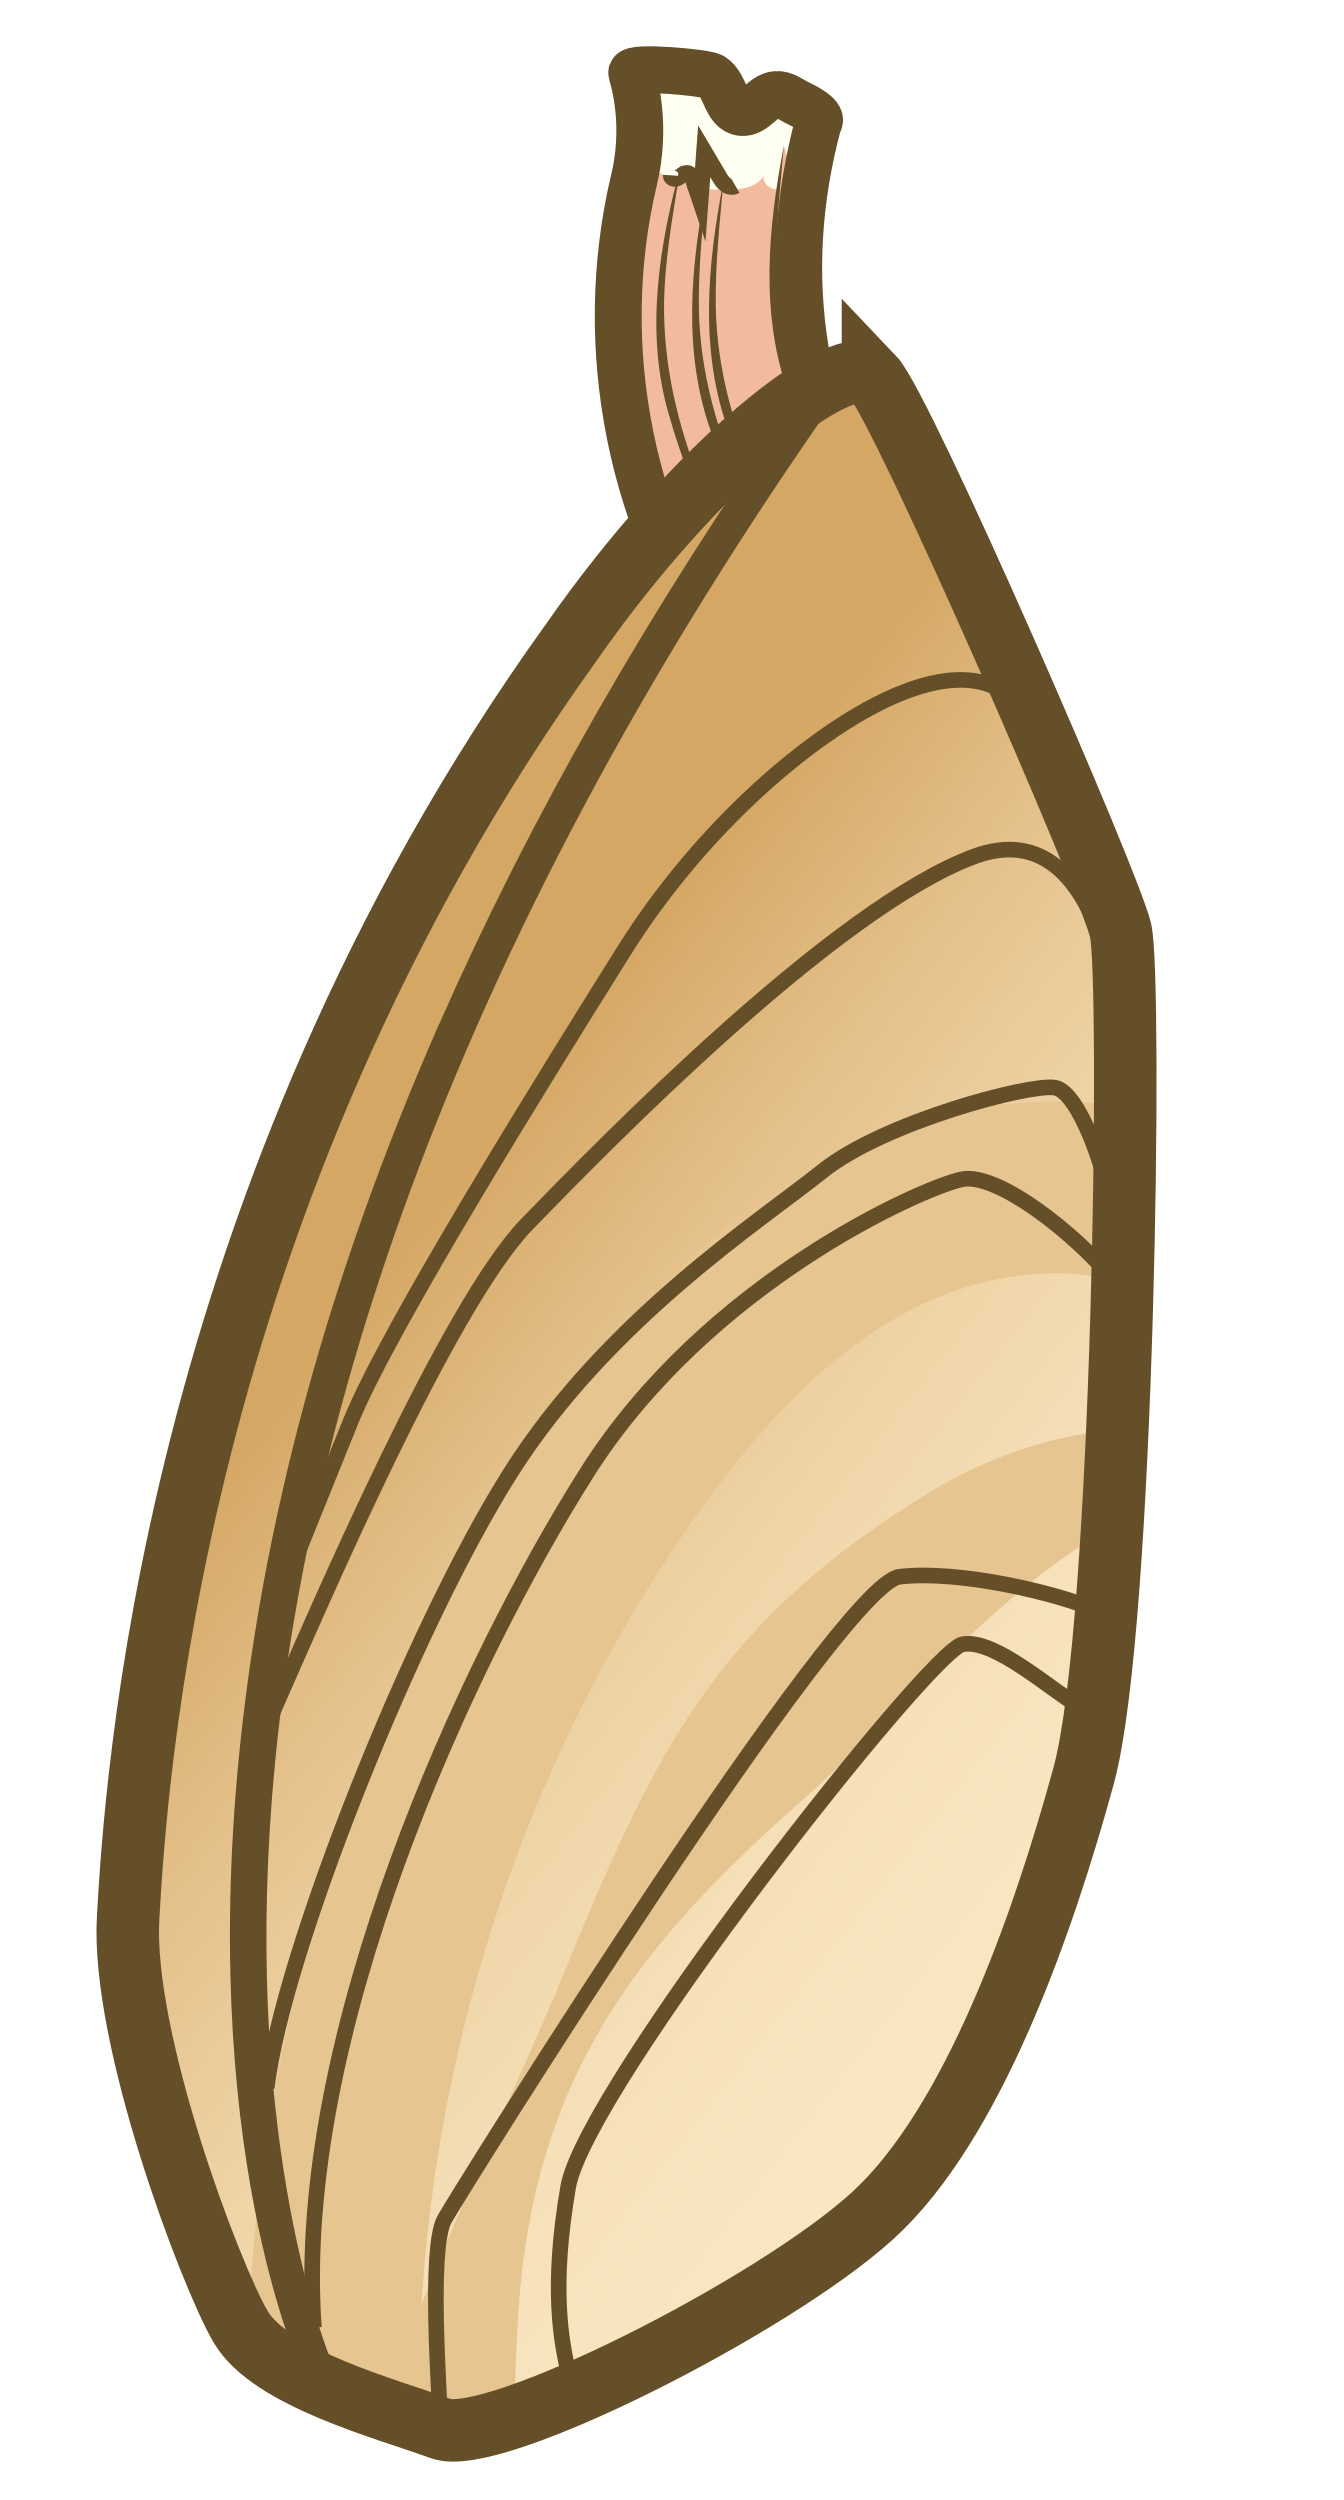
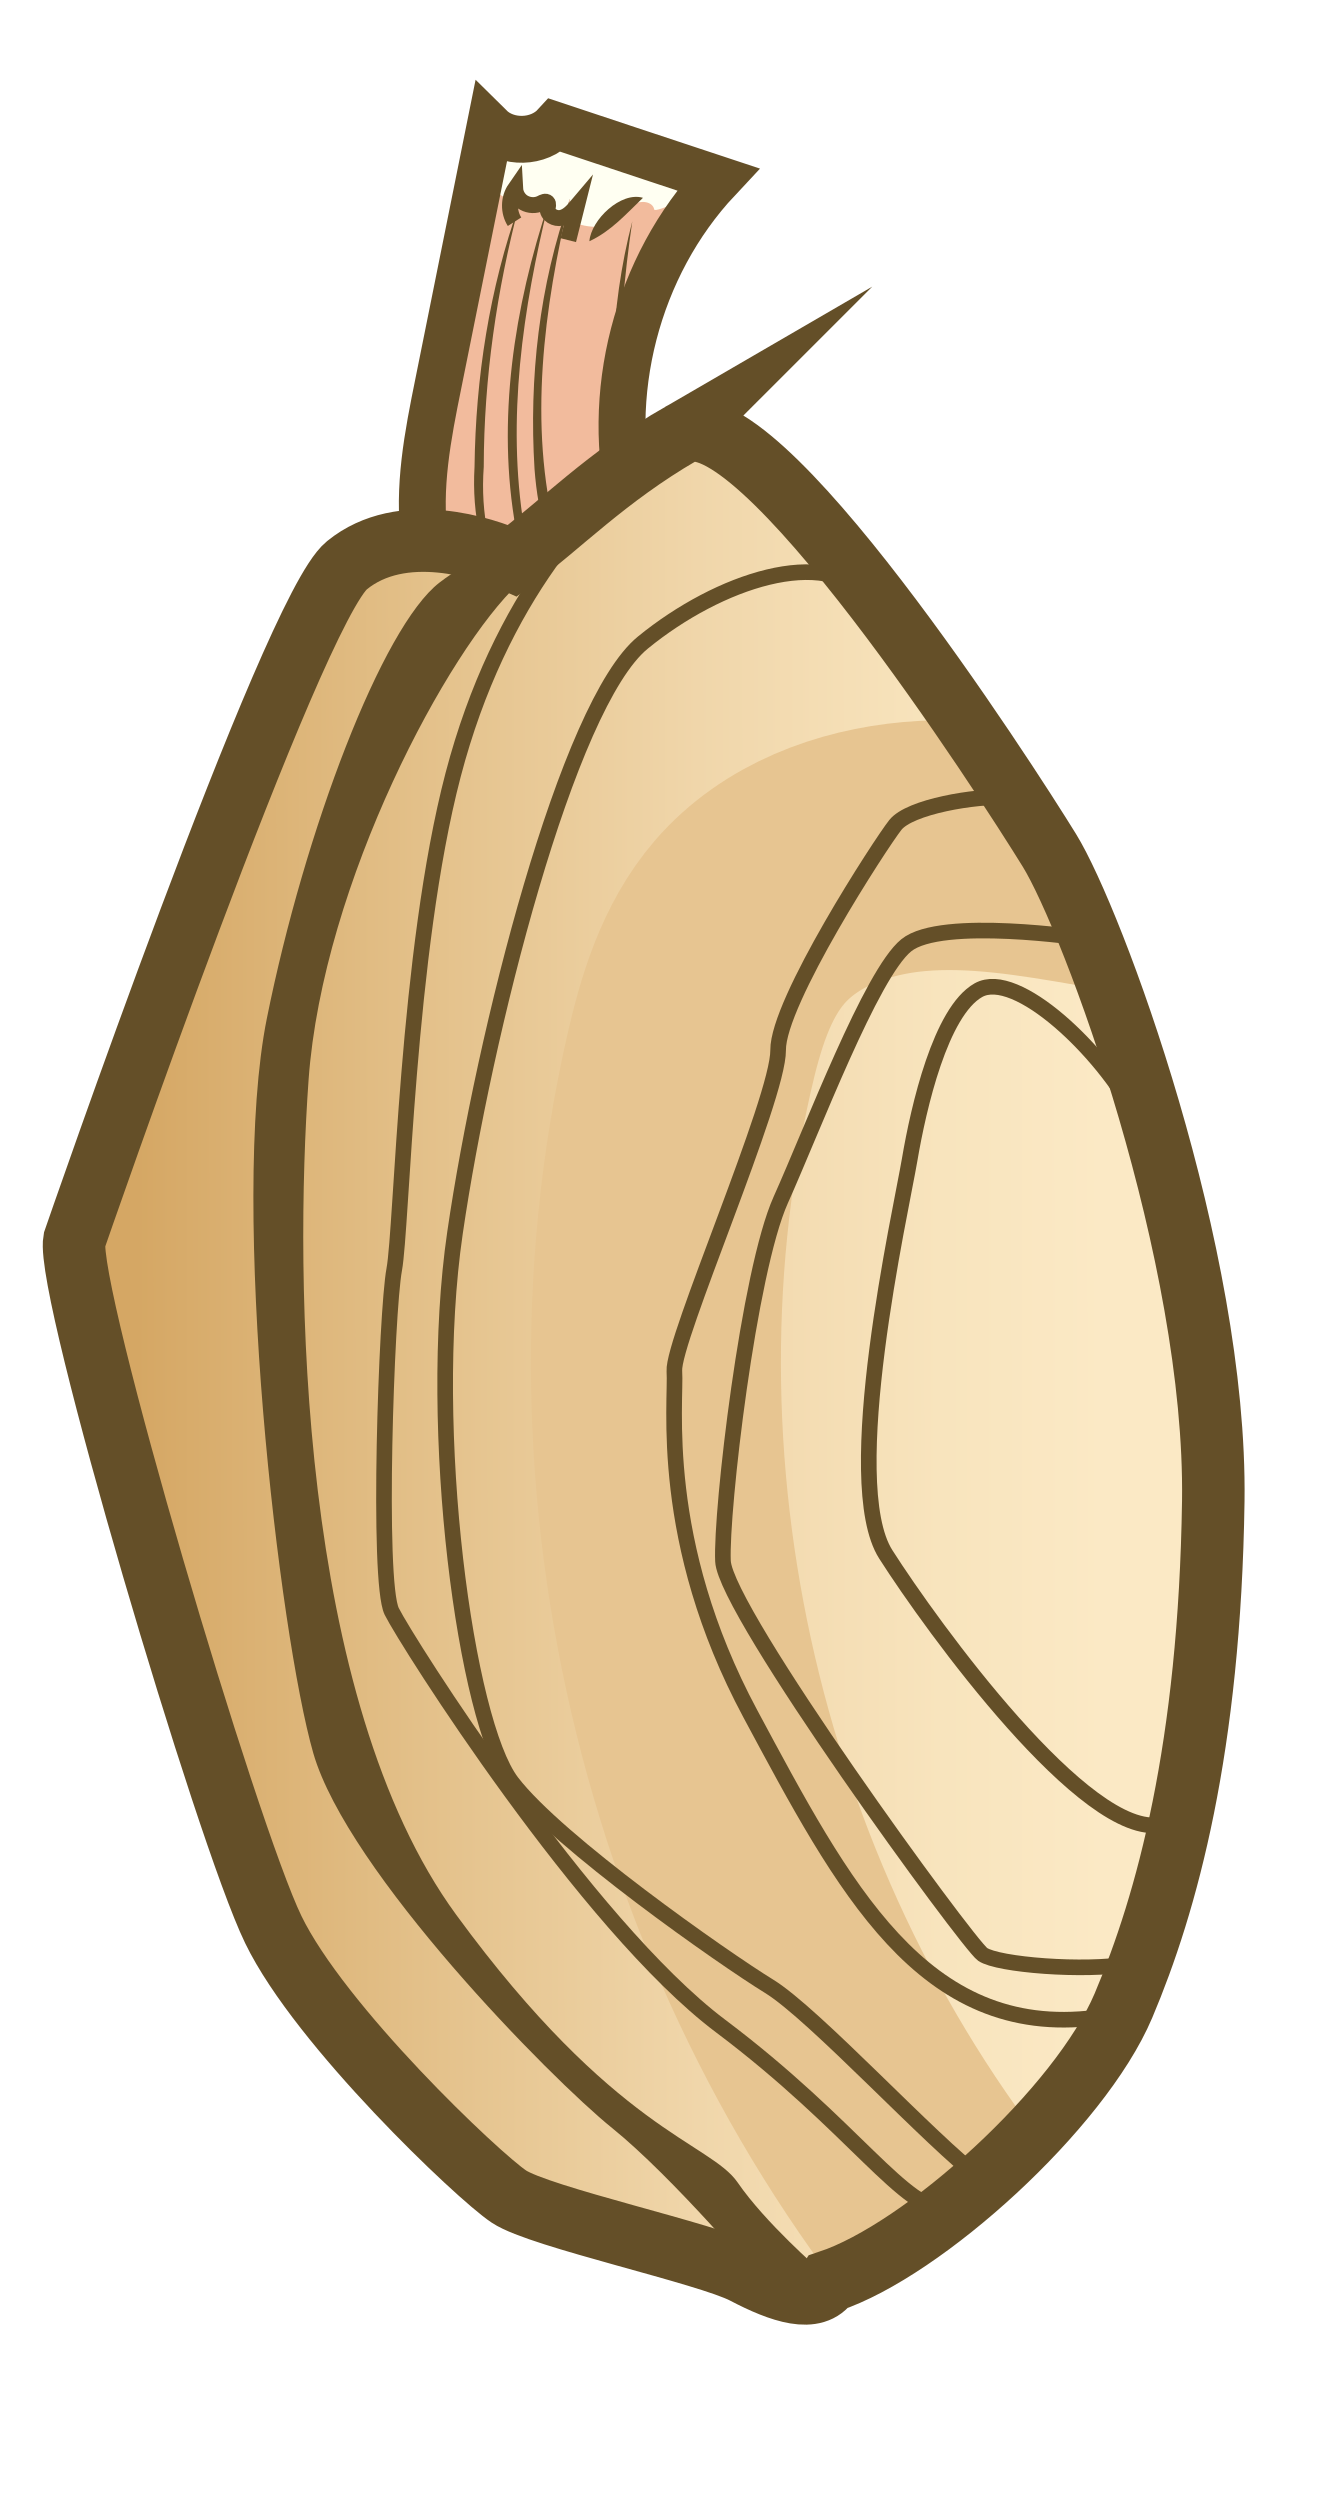
<svg xmlns="http://www.w3.org/2000/svg" id="Layer_1" data-name="Layer 1" viewBox="0 0 86 160">
  <defs>
    <clipPath id="clippath">
-       <path d="m56.75,35.89c-5.41-8.74-7.04-18.08-4.38-28.01.42-.42-.79-1.04-1.26-1.26s-.91-.61-1.44-.57c-.85.06-1.36,1.24-2.21,1.15-1.03-.11-1-1.77-1.88-2.31-.43-.26-5.29-.69-5.15-.21.59,1.97.72,4.46.15,6.82-.64,2.68-.97,5.42-1.01,8.17-.08,5.5,1.03,11.03,3.25,16.06.98,2.21,2.17,4.33,3.57,6.31" fill="#f2bb9d" stroke="#644f28" stroke-linejoin="round" stroke-width="3" />
+       <path d="m40.47,32.66c-1.86-7.37.27-15.63,5.47-21.18-1.88-.62-3.76-1.25-5.63-1.87-1.59-.53-3.19-1.06-4.78-1.59-1.05,1.15-3.07,1.2-4.17.11-1.1,5.48-2.21,10.95-3.31,16.43-.67,3.3-1.33,6.68-.87,10.01.46,3.34,2.27,6.68,5.34,8.07" fill="#f2bb9d" stroke="#644f28" stroke-miterlimit="10" stroke-width="3" />
    </clipPath>
-     <linearGradient id="linear-gradient" x1="3668.85" y1="-833.23" x2="3687.03" y2="-904.72" gradientTransform="translate(739.58 -3614.86) rotate(113.73)" gradientUnits="userSpaceOnUse">
+     <linearGradient id="linear-gradient" x1="1595" y1="522.39" x2="1634.11" y2="474.4" gradientTransform="translate(-595.33 -1478.65) rotate(50.77)" gradientUnits="userSpaceOnUse">
      <stop offset="0" stop-color="#d5a764" />
-       <stop offset=".04" stop-color="#d8ad6d" />
-       <stop offset=".21" stop-color="#e5c28d" />
-       <stop offset=".39" stop-color="#eed3a5" />
-       <stop offset=".57" stop-color="#f5dfb7" />
-       <stop offset=".77" stop-color="#f9e6c1" />
+       <stop offset=".29" stop-color="#e3c089" />
+       <stop offset=".58" stop-color="#f0d6aa" />
+       <stop offset=".83" stop-color="#f8e4bd" />
      <stop offset="1" stop-color="#fbe9c5" />
    </linearGradient>
    <clipPath id="clippath-1">
-       <path d="m55.87,24.11c1.87,1.96,15.14,32.39,15.85,35.44s.24,44.52-2.36,54.07c-2.61,9.56-7.11,22.38-13.54,28.21s-24.28,14.83-27.61,13.6-10.89-3.19-12.83-6.55-7.63-18.39-7.18-26.16c.46-7.77,2.5-45.59,28.35-81.59,8.02-11.51,17.45-18.97,19.32-17.01Z" fill="url(#linear-gradient)" stroke="#644f28" stroke-miterlimit="10" stroke-width="4" />
+       <path d="m43.58,27.76c4.76-2.76,20.8,22.15,23.58,26.66,2.78,4.51,10.71,25.86,10.49,41.65-.23,15.79-2.97,25.72-5.75,32.29-2.78,6.57-12.79,15.64-18.84,17.65-.89,1.4-3.06.69-5.42-.55-2.37-1.24-13.09-3.56-15.07-4.88s-12.1-10.93-15.08-17.09c-2.99-6.15-13.3-40.94-12.73-44.12,0,0,13.91-40.31,17.44-43.19,3.53-2.88,8.83-1.1,10.61-.3,2.96-2.19,6.02-5.37,10.78-8.13Z" fill="url(#linear-gradient)" stroke="#644f28" stroke-miterlimit="10" stroke-width="4" />
    </clipPath>
  </defs>
  <g>
-     <path d="m56.75,35.89c-5.41-8.74-7.04-18.08-4.38-28.01.42-.42-.79-1.04-1.26-1.26s-.91-.61-1.44-.57c-.85.06-1.36,1.24-2.21,1.15-1.03-.11-1-1.77-1.88-2.31-.43-.26-5.29-.69-5.15-.21.59,1.97.72,4.46.15,6.82-.64,2.68-.97,5.42-1.01,8.17-.08,5.5,1.03,11.03,3.25,16.06.98,2.21,2.17,4.33,3.57,6.31" fill="#f2bb9d" />
-     <g clip-path="url(#clippath)">
-       <path d="m54.28,9.37c-1.07.73-2.14,1.47-3.21,2.2-.39.27-.82.55-1.3.56s-.99-.41-.89-.87c-.53.85-1.73.91-2.73.88-.17,0-.35-.01-.52-.02-.59-.02-1.19-.04-1.76-.21-.71-.2-1.33-.62-1.94-1.03-.52-.35-1.03-.69-1.55-1.04-.75-.5-1.51-1.01-2.1-1.7s-.98-1.59-.87-2.49c.12-.96.8-1.76,1.57-2.36,1.04-.81,2.3-1.35,3.61-1.47.7-.07,1.4-.02,2.1.03,1.36.1,2.72.19,4.08.29,2.5.18,5.03.36,7.4,1.17,1.11.38,2.27.99,2.68,2.09.3.79.13,1.75-.44,2.38-.57.63-1.5.91-2.32.69" fill="#fffff2" stroke-width="0" />
-       <g>
-         <path d="m43.59,10.5c-.79,3.79-1.59,7.64-1.29,11.5.19,2.48.84,4.91,1.67,7.26,1.47,4.16,3.53,8.1,6.11,11.68" fill="#f2bb9d" stroke-width="0" />
-         <path d="m43.59,10.5c-.43,2.66-.92,5.31-1.06,7.98-.41,8.09,3.34,15.76,7.55,22.46-3.35-4.25-5.8-9.19-7.27-14.4-1.55-5.28-.62-10.85.78-16.04h0Z" fill="#644f28" stroke-width="0" />
+     <g>
+       <path d="m40.47,32.66c-1.86-7.37.27-15.63,5.47-21.18-1.88-.62-3.76-1.25-5.63-1.87-1.59-.53-3.19-1.06-4.78-1.59-1.05,1.15-3.07,1.2-4.17.11-1.1,5.48-2.21,10.95-3.31,16.43-.67,3.3-1.33,6.68-.87,10.01.46,3.34,2.27,6.68,5.34,8.07" fill="#f2bb9d" />
+       <g clip-path="url(#clippath)">
+         <path d="m41.87,13.4c-.11-.52-.88-.6-1.33-.31s-.74.78-1.18,1.08c-.9.62-2.12.29-3.15-.07-.8-.27-1.61-.55-2.41-.82-1.02-.35-2.13-.78-2.61-1.74-.28.31-.57.61-.85.92-1.08-1.67-2.16-3.34-3.24-5-.38-.58-.77-1.23-.68-1.91.16-1.21,1.63-1.7,2.84-1.84,5.27-.64,10.73.34,15.45,2.78,1.23.63,2.55,1.61,2.53,2.99-.03,1.43-1.38,2.18-2.46,2.81-.33.2-2.86,1.35-2.91,1.12Z" fill="#fffff2" stroke-width="0" />
+         <g>
+           <path d="m33.23,13.1c-1.68,5.44-2.54,11.13-2.57,16.91-.01,2.25.11,4.55,1.06,6.76,1.22,2.83,3.81,5.36,7.01,6.85" fill="#f2bb9d" stroke-width="0" />
+           <path d="m33.23,13.1c-1.44,5.48-2.26,11.12-2.27,16.78-.44,6.02,2.38,11.01,7.78,13.74-5.81-2.38-8.73-7.56-8.37-13.74.07-5.69.95-11.41,2.86-16.78h0Z" fill="#644f28" stroke-width="0" />
+         </g>
+         <g>
+           <path d="m35.11,13c-1.62,5.26-2.39,10.79-2.3,16.42.04,2.19.22,4.44,1.25,6.61,1.32,2.78,4.06,5.31,7.41,6.82" fill="#f2bb9d" stroke-width="0" />
+           <path d="m35.11,13c-1.65,6.73-2.7,13.86-1.57,20.74.94,4.12,4.24,7.23,7.93,9.12-3.87-1.57-7.47-4.77-8.45-8.99-1.26-6.94-.11-14.24,2.09-20.87h0Z" fill="#644f28" stroke-width="0" />
+         </g>
+         <g>
+           <path d="m36.46,12.74c-1.61,5.26-2.28,10.82-1.99,16.52.11,2.21.39,4.49,1.6,6.72,1.56,2.86,4.67,5.5,8.42,7.14" fill="#f2bb9d" stroke-width="0" />
+           <path d="m36.46,12.74c-1.65,6.94-2.66,14.46-.87,21.44,1.45,4.12,5.08,7.02,8.91,8.94-4.02-1.59-7.94-4.53-9.45-8.75-.5-1.41-.73-2.89-.84-4.35-.36-5.83.3-11.77,2.26-17.28h0Z" fill="#644f28" stroke-width="0" />
+         </g>
+         <g>
+           <path d="m40.47,14.14c-1.15,5.39-1.32,10.98-.53,16.63.31,2.19.78,4.44,2.18,6.56,1.8,2.71,5.14,5.07,9.02,6.38" fill="#f2bb9d" stroke-width="0" />
+           <path d="m40.47,14.14c-1.03,7.06-1.38,14.64,1.01,21.44,1.81,3.98,5.68,6.54,9.66,8.13-4.14-1.23-8.31-3.82-10.18-7.89-.62-1.36-.99-2.81-1.22-4.26-.87-5.78-.74-11.75.73-17.41h0Z" fill="#644f28" stroke-width="0" />
+         </g>
      </g>
-       <g>
-         <path d="m45.22,11.78c-.52,3.84-1.04,7.73-.47,11.56.37,2.46,1.18,4.84,2.18,7.13,1.76,4.04,4.1,7.83,6.92,11.21" fill="#f2bb9d" stroke-width="0" />
-         <path d="m45.22,11.78c-.24,2.68-.54,5.36-.49,8.04.16,8.1,4.45,15.48,9.12,21.86-3.64-4-6.44-8.75-8.27-13.85-1.92-5.16-1.38-10.78-.36-16.06h0Z" fill="#644f28" stroke-width="0" />
-       </g>
-       <g>
-         <path d="m46.3,11.62c-.52,3.84-1.04,7.73-.47,11.56.37,2.46,1.18,4.84,2.18,7.13,1.76,4.04,4.1,7.83,6.92,11.21" fill="#f2bb9d" stroke-width="0" />
-         <path d="m46.3,11.62c-.24,2.68-.54,5.36-.49,8.04.16,8.1,4.45,15.48,9.12,21.86-3.64-4-6.44-8.75-8.27-13.85-1.92-5.16-1.38-10.78-.36-16.06h0Z" fill="#644f28" stroke-width="0" />
-       </g>
-       <g>
-         <path d="m50.17,9.32c-.52,3.84-1.04,7.73-.47,11.56.37,2.46,1.18,4.84,2.18,7.13,1.76,4.04,4.1,7.83,6.92,11.21" fill="#f2bb9d" stroke-width="0" />
-         <path d="m50.17,9.32c-.24,2.68-.54,5.36-.49,8.04.16,8.1,4.45,15.48,9.12,21.86-3.64-4-6.44-8.75-8.27-13.85-1.92-5.16-1.38-10.78-.36-16.06h0Z" fill="#644f28" stroke-width="0" />
-       </g>
-       <path d="m47.07,11.9c-.19.11-.45.06-.63-.08s-.3-.33-.41-.52c-.32-.54-.64-1.08-.96-1.62-.08,1.07-.16,2.14-.24,3.21-.16-.48-.34-.96-.51-1.44-.05-.15-.12-.31-.27-.36-.14-.05-.3.03-.42.12s-.23.2-.38.23-.33-.07-.32-.22" fill="none" stroke="#644f28" stroke-miterlimit="10" stroke-width="1.02" />
+       <path d="m40.47,32.66c-1.86-7.37.27-15.63,5.47-21.18-1.88-.62-3.76-1.25-5.63-1.87-1.59-.53-3.19-1.06-4.78-1.59-1.05,1.15-3.07,1.2-4.17.11-1.1,5.48-2.21,10.95-3.31,16.43-.67,3.3-1.33,6.68-.87,10.01.46,3.34,2.27,6.68,5.34,8.07" fill="none" stroke="#644f28" stroke-miterlimit="10" stroke-width="3" />
    </g>
-     <path d="m56.75,35.89c-5.41-8.74-7.04-18.08-4.38-28.01.42-.42-.79-1.04-1.26-1.26s-.91-.61-1.44-.57c-.85.06-1.36,1.24-2.21,1.15-1.03-.11-1-1.77-1.88-2.31-.43-.26-5.29-.69-5.15-.21.59,1.97.72,4.46.15,6.82-.64,2.68-.97,5.42-1.01,8.17-.08,5.5,1.03,11.03,3.25,16.06.98,2.21,2.17,4.33,3.57,6.31" fill="none" stroke="#644f28" stroke-linejoin="round" stroke-width="3" />
+     <path d="m41.15,12.66c-1.09,1.04-2.02,2.12-3.43,2.78.11-1.37,2.01-3.2,3.43-2.78h0Z" fill="#644f28" stroke-width="0" />
+     <path d="m36.37,15.37l.55-2.19c-.27.32-.57.66-.98.76s-.93-.19-.89-.61c.01-.13.07-.28-.02-.37-.1-.11-.28-.02-.41.05-.34.17-.75.15-1.08-.03s-.55-.54-.57-.91c-.43.62-.44,1.49-.04,2.12" fill="none" stroke="#644f28" stroke-miterlimit="10" stroke-width="1.02" />
  </g>
  <g>
    <g>
-       <path d="m55.87,24.11c1.87,1.96,15.14,32.39,15.85,35.44s.24,44.52-2.36,54.07c-2.61,9.56-7.11,22.38-13.54,28.21s-24.28,14.83-27.61,13.6-10.89-3.19-12.83-6.55-7.63-18.39-7.18-26.16c.46-7.77,2.5-45.59,28.35-81.59,8.02-11.51,17.45-18.97,19.32-17.01Z" fill="url(#linear-gradient)" />
+       <path d="m43.58,27.76c4.76-2.76,20.8,22.15,23.58,26.66,2.78,4.51,10.71,25.86,10.49,41.65-.23,15.79-2.97,25.72-5.75,32.29-2.78,6.57-12.79,15.64-18.84,17.65-.89,1.4-3.06.69-5.42-.55-2.37-1.24-13.09-3.56-15.07-4.88s-12.1-10.93-15.08-17.09c-2.99-6.15-13.3-40.94-12.73-44.12,0,0,13.91-40.31,17.44-43.19,3.53-2.88,8.83-1.1,10.61-.3,2.96-2.19,6.02-5.37,10.78-8.13Z" fill="url(#linear-gradient)" />
      <g clip-path="url(#clippath-1)">
-         <path d="m80.66,95.92c-10.84-2.2-21.79,12.73-29.25,19.23-10.77,9.49-17.27,17.93-18.24,32.88-.41,6.36-.22,12.6.18,18.91.56,6.2,1.87,12.22,3.25,18.22,2.8,12.54,7.52,24.01,13.37,35.77,0,0-.81.74-.81.74-5.86-3.7-10.77-8.8-14.81-14.52-11.8-16.49-14.71-38.96-7.99-58.04,2.69-7.2,6.02-14.12,9.04-21.17,6.19-15.01,9.75-23.86,24.59-32.73,6.05-3.54,15.7-6.05,21.23-.22,0,0-.56.95-.56.95h0Z" fill="#e7c591" stroke-width="0" />
-         <path d="m79.32,79.74c-6.29-4.83-15.4-4.68-22.57-1.28-7.16,3.4-12.65,9.55-17.17,16.06-15.48,22.29-21.59,50.89-16.56,77.56" fill="none" stroke="#e7c591" stroke-miterlimit="10" stroke-width="11" />
+         <path d="m70.31,55.17c-3.9-.67-7.86-1.34-11.8-.99-3.94.35-7.94,1.83-10.53,4.83-2.18,2.53-3.16,5.86-3.9,9.12-6.08,26.9,1.25,56.49,19.18,77.44,2.33,2.72,4.9,5.36,8.14,6.88,3.24,1.52,7.29,1.74,10.27-.25" fill="none" stroke="#e7c591" stroke-miterlimit="10" stroke-width="16" />
      </g>
-       <path d="m55.87,24.11c1.87,1.96,15.14,32.39,15.85,35.44s.24,44.52-2.36,54.07c-2.61,9.56-7.11,22.38-13.54,28.21s-24.28,14.83-27.61,13.6-10.89-3.19-12.83-6.55-7.63-18.39-7.18-26.16c.46-7.77,2.5-45.59,28.35-81.59,8.02-11.51,17.45-18.97,19.32-17.01Z" fill="none" stroke="#644f28" stroke-miterlimit="10" stroke-width="4" />
+       <path d="m43.58,27.76c4.76-2.76,20.8,22.15,23.58,26.66,2.78,4.51,10.71,25.86,10.49,41.65-.23,15.79-2.97,25.72-5.75,32.29-2.78,6.57-12.79,15.64-18.84,17.65-.89,1.4-3.06.69-5.42-.55-2.37-1.24-13.09-3.56-15.07-4.88s-12.1-10.93-15.08-17.09c-2.99-6.15-13.3-40.94-12.73-44.12,0,0,13.91-40.31,17.44-43.19,3.53-2.88,8.83-1.1,10.61-.3,2.96-2.19,6.02-5.37,10.78-8.13Z" fill="none" stroke="#644f28" stroke-miterlimit="10" stroke-width="4" />
    </g>
-     <path d="m28.11,65.54c5.78-13.15,13.42-26.52,22.88-40.02l2.27.34C0,101.91,21.16,151.13,21.39,151.59l-1.79.9c-.07-.13-6.7-13.66-4.4-39.1,1.41-15.53,5.73-31.52,12.9-47.85Z" fill="#644f28" stroke-width="0" />
+     <path d="m33.2,37.34c-4.48,4.16-12.54,19.12-13.45,31.76s-.68,39.6,9.45,53.45c10.13,13.85,16.24,14.56,18.01,17.13,1.77,2.58,5.25,5.6,5.25,5.6l-3.76.73s-5.6-6.65-9.53-9.82-16.93-16.39-19.12-23.99c-2.18-7.6-5.39-35.01-2.97-47.03s7.37-25.04,11.04-27.88c4.39-3.39,5.07.05,5.07.05Z" fill="#644f28" stroke-width="0" />
    <g>
-       <path d="m69.66,109.62c-2.51-1.53-5.98-4.75-8.05-4.39-2.07.36-24.18,28.43-25.25,34.75-1.08,6.32-.55,9.95.29,12.86" fill="none" stroke="#644f28" stroke-miterlimit="10" />
-       <path d="m28.2,155.42c-.06-2.07-.79-11.52.25-13.39s25.31-40.67,29.12-41.12,10.15,1.06,12.64,2.16" fill="none" stroke="#644f28" stroke-miterlimit="10" />
-       <path d="m71.62,82.46c-1.51-2.36-7.51-7.55-10.09-6.98s-16.29,6.64-23.96,18.76c-7.67,12.13-18.84,36.09-17.48,54.73" fill="none" stroke="#644f28" stroke-miterlimit="10" />
-       <path d="m71.11,77.35c-.29-2.25-2.02-7.47-3.6-7.74s-10.94,2.19-14.88,5.35-13.72,9.47-19.93,19.26c-6.22,9.79-14.65,30.92-15.63,39.41" fill="none" stroke="#644f28" stroke-miterlimit="10" />
-       <path d="m17.13,110.31c3.36-7.65,11.55-26.76,16.6-31.97,5.05-5.21,19.71-20.21,28.6-23.52,8.89-3.31,9.6,12.93,9.6,12.93" fill="none" stroke="#644f28" stroke-miterlimit="10" />
-       <path d="m66.01,46.45c-1.17-2.64-3.94-4.07-8.97-1.82-5.02,2.25-12.12,8.26-17.12,16.25-5,7.99-15.08,24.15-17.48,30.1-2.4,5.95-4.73,11.72-4.73,11.72" fill="none" stroke="#644f28" stroke-miterlimit="10" />
+       <path d="m72.75,71.46c-2.2-4.21-7.71-9.45-10.13-8.09s-3.83,7.48-4.4,10.84c-.57,3.36-4.48,20.64-1.53,25.27,2.95,4.63,12.86,18.29,17.64,17.29" fill="none" stroke="#644f28" stroke-miterlimit="10" />
+       <path d="m72.29,125.69c-2.9.51-8.44.06-9.4-.61s-16.48-21.96-16.62-25.17,1.64-18.53,3.7-23.12,5.79-14.47,8.03-16.29c2.24-1.83,11.45-.44,11.45-.44" fill="none" stroke="#644f28" stroke-miterlimit="10" />
+       <path d="m64.55,51.02c-2.16-.1-6.33.61-7.25,1.78-.92,1.16-7.53,11.33-7.5,14.41s-6.78,18.59-6.64,20.54c.14,1.95-1.09,10.84,4.86,21.93,5.95,11.09,11.01,20.84,22.1,19.45" fill="none" stroke="#644f28" stroke-miterlimit="10" />
+       <path d="m62.8,139.44c-3.18-2.37-10.68-10.54-13.58-12.32-2.9-1.78-13.55-9.24-16.47-13.07-2.92-3.83-5.49-22.45-3.63-35.15,1.85-12.7,7.18-33.83,12.03-37.78,4.85-3.96,11.69-6.23,14.43-2.88" fill="none" stroke="#644f28" stroke-miterlimit="10" />
+       <path d="m42.52,28.61c-4.53,3.08-10.55,9.65-13.52,20.98-2.97,11.33-3.27,28.98-3.77,31.66-.5,2.69-1.1,19.96-.16,21.88.95,1.92,12.45,20.07,21.04,26.53,8.58,6.45,11.8,11.91,14.55,11.73" fill="none" stroke="#644f28" stroke-miterlimit="10" />
    </g>
  </g>
</svg>
